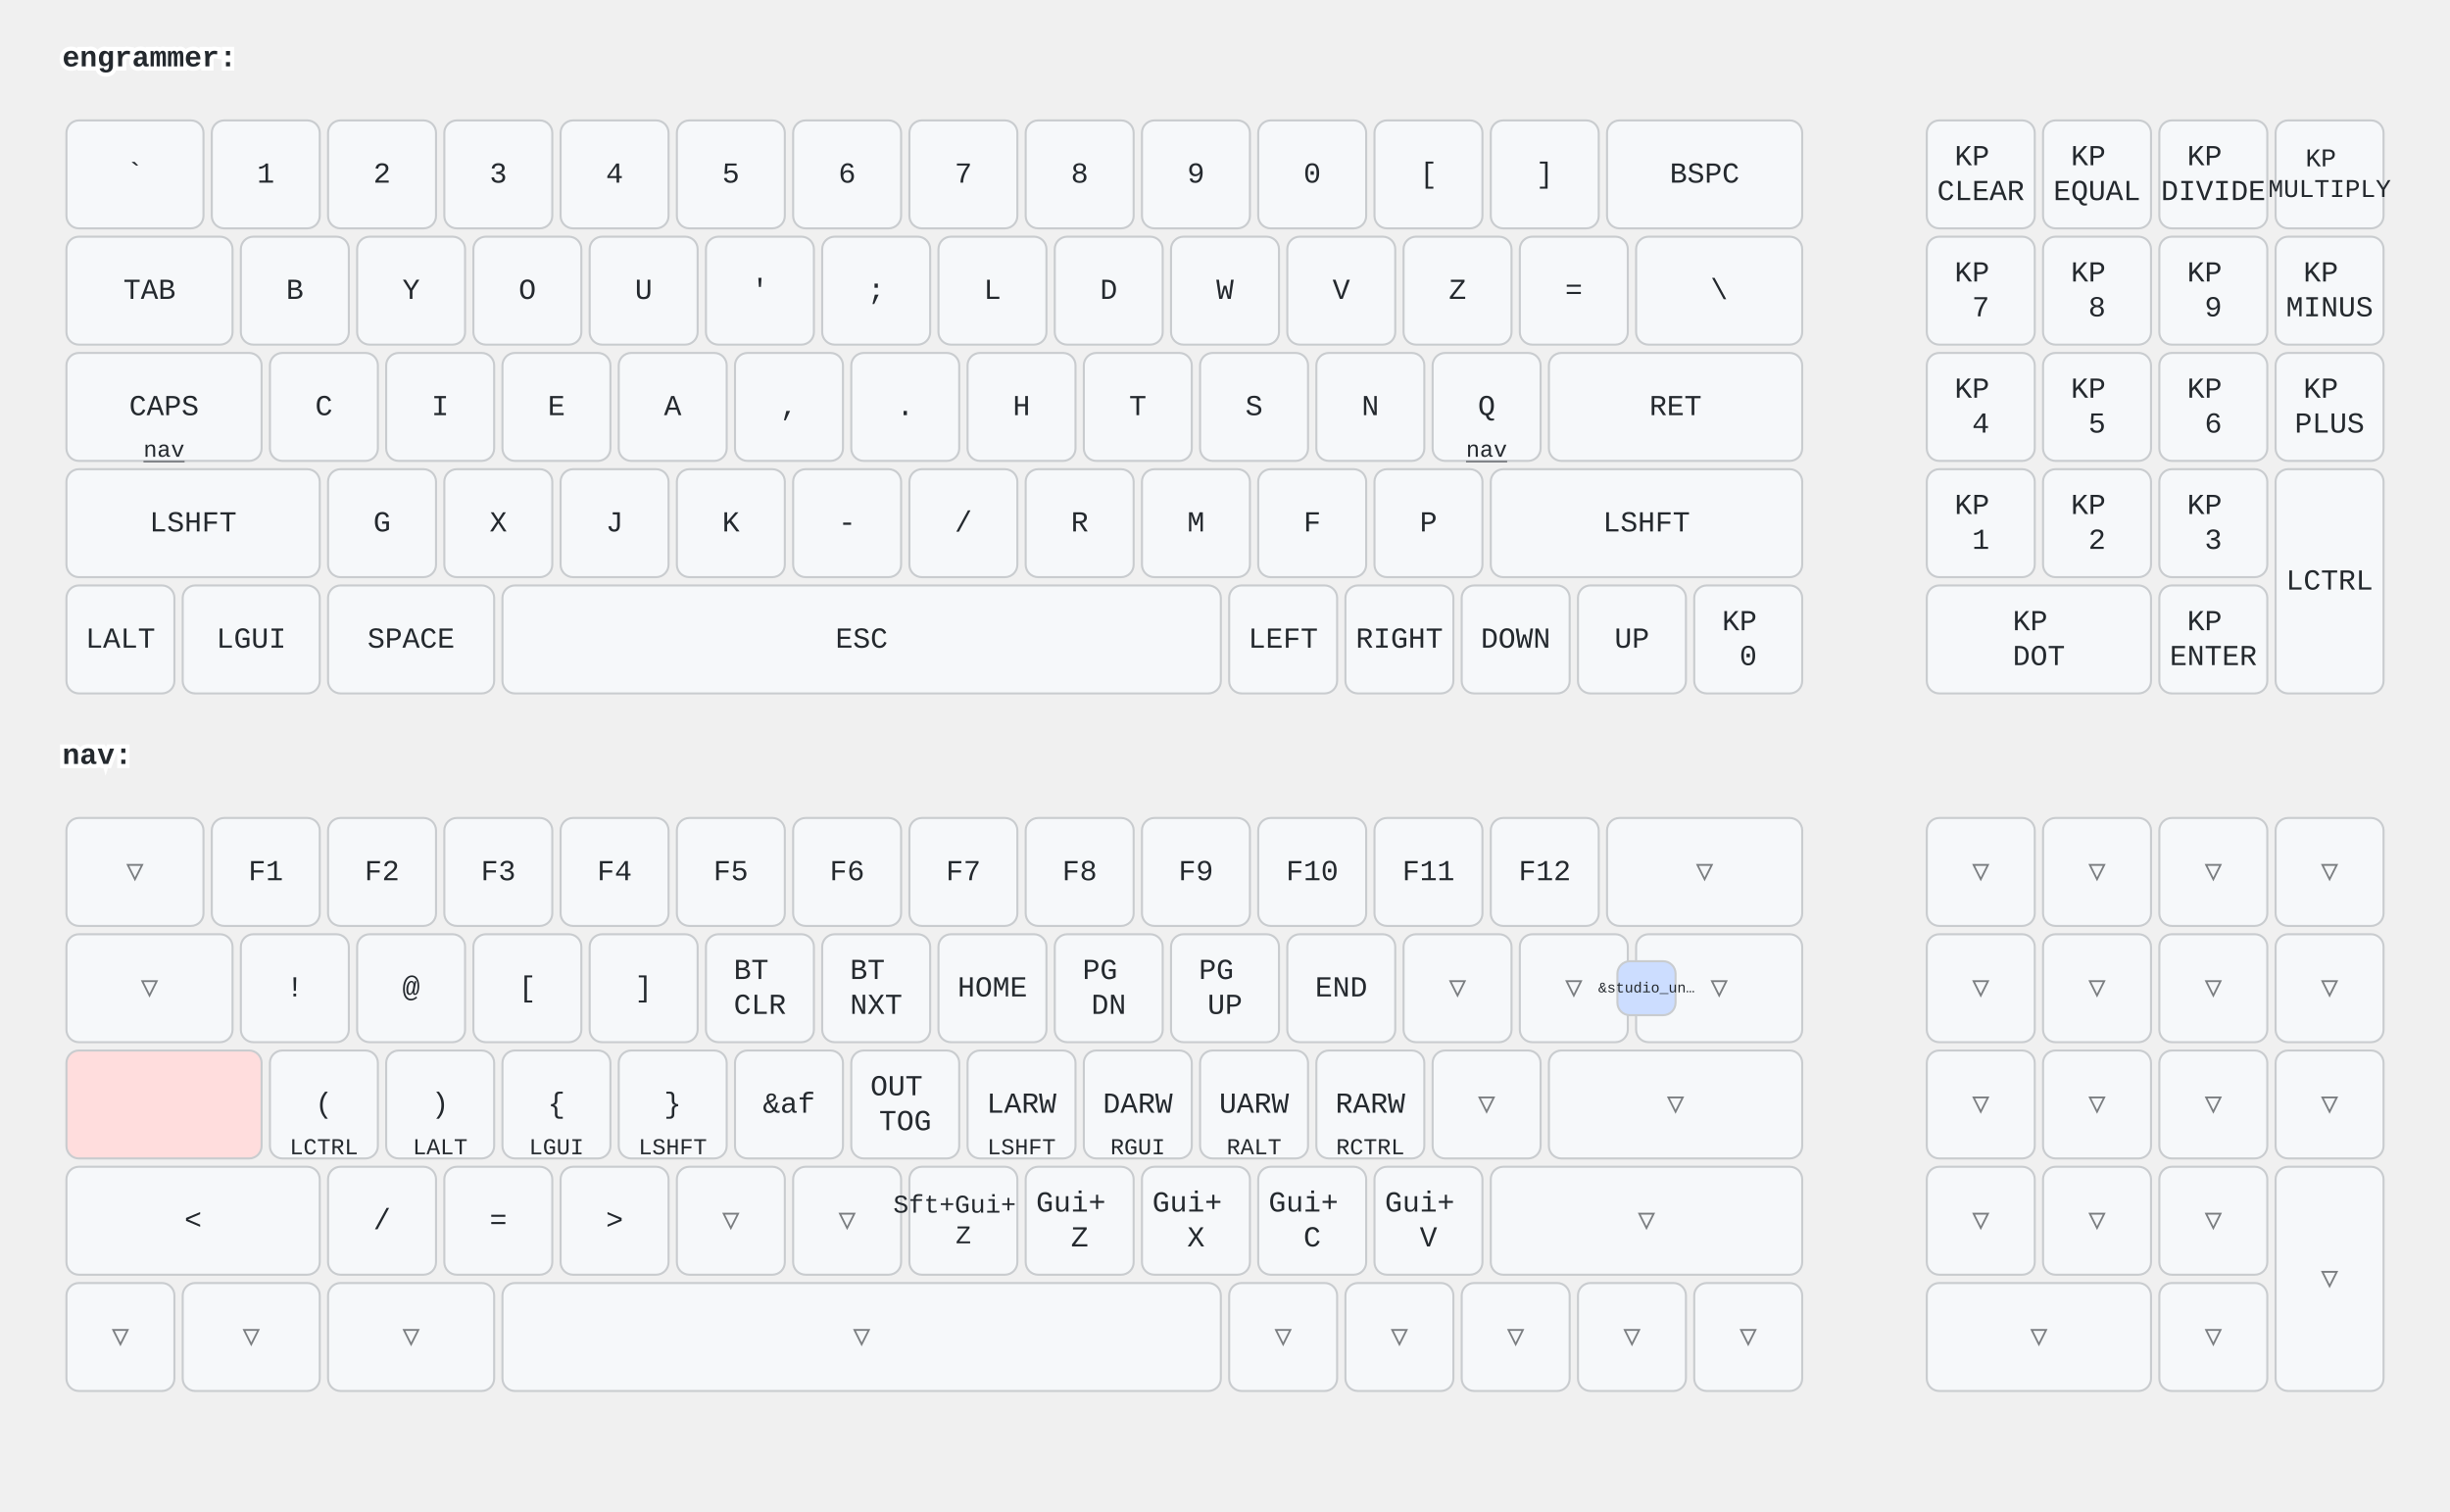
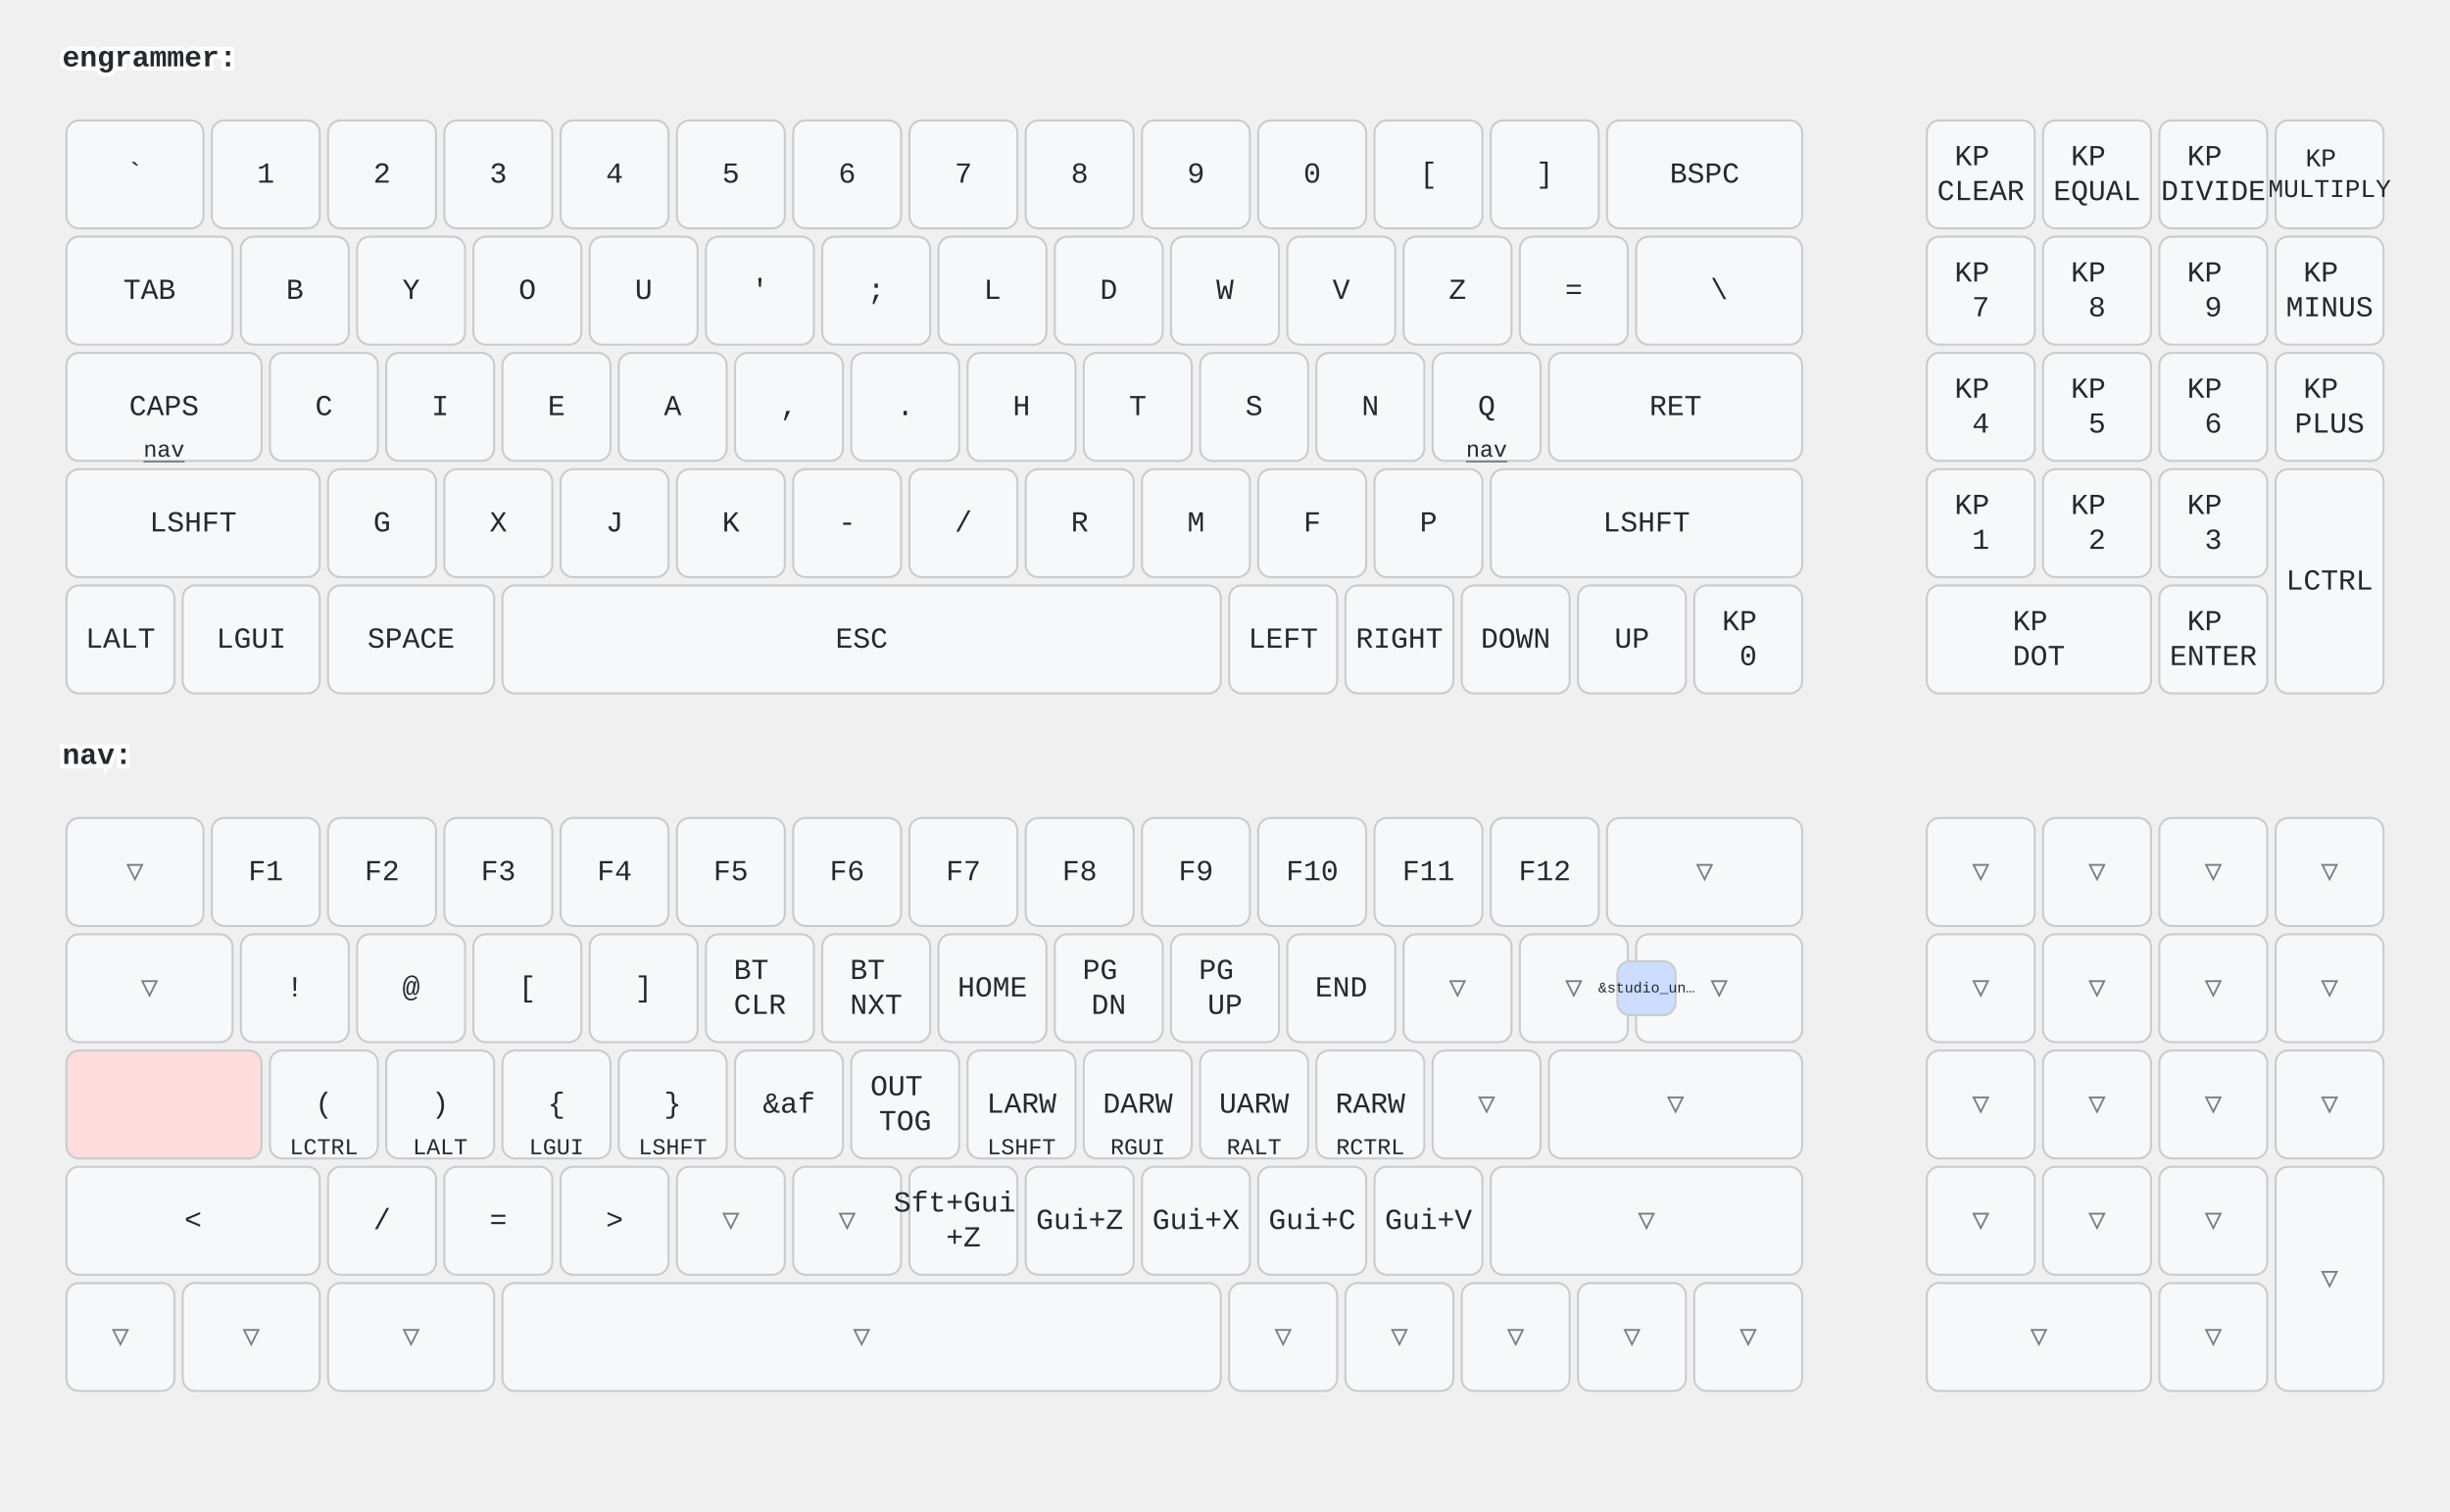
<svg xmlns="http://www.w3.org/2000/svg" width="1180" height="728" viewBox="0 0 1180 728" class="keymap">
  <style>/* inherit to force styles through use tags */
svg path {
    fill: inherit;
}

/* font and background color specifications */
svg.keymap {
    font-family: SFMono-Regular,Consolas,Liberation Mono,Menlo,monospace;
    font-size: 14px;
    font-kerning: normal;
    text-rendering: optimizeLegibility;
    fill: #24292e;
}

/* default key styling */
rect.key {
    fill: #f6f8fa;
}

rect.key, rect.combo {
    stroke: #c9cccf;
    stroke-width: 1;
}

/* default key side styling, only used is draw_key_sides is set */
rect.side {
    filter: brightness(90%);
}

/* color accent for combo boxes */
rect.combo, rect.combo-separate {
    fill: #cdf;
}

/* color accent for held keys */
rect.held, rect.combo.held {
    fill: #fdd;
}

/* color accent for ghost (optional) keys */
rect.ghost, rect.combo.ghost {
    stroke-dasharray: 4, 4;
    stroke-width: 2;
}

text {
    text-anchor: middle;
    dominant-baseline: middle;
}

/* styling for layer labels */
text.label {
    font-weight: bold;
    text-anchor: start;
    stroke: white;
    stroke-width: 4;
    paint-order: stroke;
}

/* styling for optional footer */
text.footer {
    text-anchor: end;
    dominant-baseline: auto;
    stroke: white;
    stroke-width: 4;
    paint-order: stroke;
}

- /* styling for combo tap, and key hold/shifted label text */
- text.combo, text.hold, text.shifted {
+ /* styling for combo tap, and key non-tap label text */
+ text.combo, text.hold, text.shifted, text.left, text.right {
    font-size: 11px;
}

text.hold {
    text-anchor: middle;
    dominant-baseline: auto;
}

text.shifted {
    text-anchor: middle;
    dominant-baseline: hanging;
}

+ text.left {
+     text-anchor: start;
+ }
+ 
+ text.right {
+     text-anchor: end;
+ }
+ 
text.layer-activator {
    text-decoration: underline;
}

/* styling for hold/shifted label text in combo box */
- text.combo.hold, text.combo.shifted {
+ text.combo.hold, text.combo.shifted, text.combo.left, text.combo.right {
    font-size: 8px;
}

/* lighter symbol for transparent keys */
text.trans {
    fill: #7b7e81;
}

/* styling for combo dendrons */
path.combo {
    stroke-width: 1;
    stroke: gray;
    fill: none;
}

/* Start Tabler Icons Cleanup */
/* cannot use height/width with glyphs */
.icon-tabler &gt; path {
    fill: inherit;
    stroke: inherit;
    stroke-width: 2;
}
/* hide tabler's default box */
.icon-tabler &gt; path[stroke="none"][fill="none"] {
    visibility: hidden;
}
/* End Tabler Icons Cleanup */
</style>
  <g transform="translate(30, 0)" class="layer-engrammer">
    <text x="0" y="28" class="label" id="engrammer">engrammer:</text>
    <g transform="translate(0, 56)">
      <g transform="translate(35, 28)" class="key keypos-0">
        <rect rx="6" ry="6" x="-33" y="-26" width="66" height="52" class="key" />
        <text x="0" y="0" class="key tap">`</text>
      </g>
      <g transform="translate(98, 28)" class="key keypos-1">
        <rect rx="6" ry="6" x="-26" y="-26" width="52" height="52" class="key" />
        <text x="0" y="0" class="key tap">1</text>
      </g>
      <g transform="translate(154, 28)" class="key keypos-2">
        <rect rx="6" ry="6" x="-26" y="-26" width="52" height="52" class="key" />
        <text x="0" y="0" class="key tap">2</text>
      </g>
      <g transform="translate(210, 28)" class="key keypos-3">
        <rect rx="6" ry="6" x="-26" y="-26" width="52" height="52" class="key" />
        <text x="0" y="0" class="key tap">3</text>
      </g>
      <g transform="translate(266, 28)" class="key keypos-4">
        <rect rx="6" ry="6" x="-26" y="-26" width="52" height="52" class="key" />
        <text x="0" y="0" class="key tap">4</text>
      </g>
      <g transform="translate(322, 28)" class="key keypos-5">
        <rect rx="6" ry="6" x="-26" y="-26" width="52" height="52" class="key" />
        <text x="0" y="0" class="key tap">5</text>
      </g>
      <g transform="translate(378, 28)" class="key keypos-6">
        <rect rx="6" ry="6" x="-26" y="-26" width="52" height="52" class="key" />
        <text x="0" y="0" class="key tap">6</text>
      </g>
      <g transform="translate(434, 28)" class="key keypos-7">
        <rect rx="6" ry="6" x="-26" y="-26" width="52" height="52" class="key" />
        <text x="0" y="0" class="key tap">7</text>
      </g>
      <g transform="translate(490, 28)" class="key keypos-8">
        <rect rx="6" ry="6" x="-26" y="-26" width="52" height="52" class="key" />
        <text x="0" y="0" class="key tap">8</text>
      </g>
      <g transform="translate(546, 28)" class="key keypos-9">
        <rect rx="6" ry="6" x="-26" y="-26" width="52" height="52" class="key" />
        <text x="0" y="0" class="key tap">9</text>
      </g>
      <g transform="translate(602, 28)" class="key keypos-10">
        <rect rx="6" ry="6" x="-26" y="-26" width="52" height="52" class="key" />
        <text x="0" y="0" class="key tap">0</text>
      </g>
      <g transform="translate(658, 28)" class="key keypos-11">
        <rect rx="6" ry="6" x="-26" y="-26" width="52" height="52" class="key" />
        <text x="0" y="0" class="key tap">[</text>
      </g>
      <g transform="translate(714, 28)" class="key keypos-12">
        <rect rx="6" ry="6" x="-26" y="-26" width="52" height="52" class="key" />
        <text x="0" y="0" class="key tap">]</text>
      </g>
      <g transform="translate(791, 28)" class="key keypos-13">
        <rect rx="6" ry="6" x="-47" y="-26" width="94" height="52" class="key" />
        <text x="0" y="0" class="key tap">BSPC</text>
      </g>
      <g transform="translate(924, 28)" class="key keypos-14">
        <rect rx="6" ry="6" x="-26" y="-26" width="52" height="52" class="key" />
        <text x="0" y="0" class="key tap">
          <tspan x="0" dy="-0.6em">KP</tspan>
          <tspan x="0" dy="1.2em">CLEAR</tspan>
        </text>
      </g>
      <g transform="translate(980, 28)" class="key keypos-15">
        <rect rx="6" ry="6" x="-26" y="-26" width="52" height="52" class="key" />
        <text x="0" y="0" class="key tap">
          <tspan x="0" dy="-0.6em">KP</tspan>
          <tspan x="0" dy="1.2em">EQUAL</tspan>
        </text>
      </g>
      <g transform="translate(1036, 28)" class="key keypos-16">
        <rect rx="6" ry="6" x="-26" y="-26" width="52" height="52" class="key" />
        <text x="0" y="0" class="key tap">
          <tspan x="0" dy="-0.6em">KP</tspan>
          <tspan x="0" dy="1.2em">DIVIDE</tspan>
        </text>
      </g>
      <g transform="translate(1092, 28)" class="key keypos-17">
        <rect rx="6" ry="6" x="-26" y="-26" width="52" height="52" class="key" />
        <text x="0" y="0" class="key tap">
          <tspan x="0" dy="-0.6em" style="font-size: 88%">KP</tspan>
          <tspan x="0" dy="1.2em" style="font-size: 88%">MULTIPLY</tspan>
        </text>
      </g>
      <g transform="translate(42, 84)" class="key keypos-18">
        <rect rx="6" ry="6" x="-40" y="-26" width="80" height="52" class="key" />
        <text x="0" y="0" class="key tap">TAB</text>
      </g>
      <g transform="translate(112, 84)" class="key keypos-19">
        <rect rx="6" ry="6" x="-26" y="-26" width="52" height="52" class="key" />
        <text x="0" y="0" class="key tap">B</text>
      </g>
      <g transform="translate(168, 84)" class="key keypos-20">
        <rect rx="6" ry="6" x="-26" y="-26" width="52" height="52" class="key" />
        <text x="0" y="0" class="key tap">Y</text>
      </g>
      <g transform="translate(224, 84)" class="key keypos-21">
        <rect rx="6" ry="6" x="-26" y="-26" width="52" height="52" class="key" />
        <text x="0" y="0" class="key tap">O</text>
      </g>
      <g transform="translate(280, 84)" class="key keypos-22">
        <rect rx="6" ry="6" x="-26" y="-26" width="52" height="52" class="key" />
        <text x="0" y="0" class="key tap">U</text>
      </g>
      <g transform="translate(336, 84)" class="key keypos-23">
        <rect rx="6" ry="6" x="-26" y="-26" width="52" height="52" class="key" />
        <text x="0" y="0" class="key tap">'</text>
      </g>
      <g transform="translate(392, 84)" class="key keypos-24">
        <rect rx="6" ry="6" x="-26" y="-26" width="52" height="52" class="key" />
        <text x="0" y="0" class="key tap">;</text>
      </g>
      <g transform="translate(448, 84)" class="key keypos-25">
        <rect rx="6" ry="6" x="-26" y="-26" width="52" height="52" class="key" />
        <text x="0" y="0" class="key tap">L</text>
      </g>
      <g transform="translate(504, 84)" class="key keypos-26">
        <rect rx="6" ry="6" x="-26" y="-26" width="52" height="52" class="key" />
        <text x="0" y="0" class="key tap">D</text>
      </g>
      <g transform="translate(560, 84)" class="key keypos-27">
        <rect rx="6" ry="6" x="-26" y="-26" width="52" height="52" class="key" />
        <text x="0" y="0" class="key tap">W</text>
      </g>
      <g transform="translate(616, 84)" class="key keypos-28">
        <rect rx="6" ry="6" x="-26" y="-26" width="52" height="52" class="key" />
        <text x="0" y="0" class="key tap">V</text>
      </g>
      <g transform="translate(672, 84)" class="key keypos-29">
        <rect rx="6" ry="6" x="-26" y="-26" width="52" height="52" class="key" />
        <text x="0" y="0" class="key tap">Z</text>
      </g>
      <g transform="translate(728, 84)" class="key keypos-30">
        <rect rx="6" ry="6" x="-26" y="-26" width="52" height="52" class="key" />
        <text x="0" y="0" class="key tap">=</text>
      </g>
      <g transform="translate(798, 84)" class="key keypos-31">
        <rect rx="6" ry="6" x="-40" y="-26" width="80" height="52" class="key" />
        <text x="0" y="0" class="key tap">\</text>
      </g>
      <g transform="translate(924, 84)" class="key keypos-32">
        <rect rx="6" ry="6" x="-26" y="-26" width="52" height="52" class="key" />
        <text x="0" y="0" class="key tap">
          <tspan x="0" dy="-0.6em">KP</tspan>
          <tspan x="0" dy="1.2em">7</tspan>
        </text>
      </g>
      <g transform="translate(980, 84)" class="key keypos-33">
        <rect rx="6" ry="6" x="-26" y="-26" width="52" height="52" class="key" />
        <text x="0" y="0" class="key tap">
          <tspan x="0" dy="-0.6em">KP</tspan>
          <tspan x="0" dy="1.2em">8</tspan>
        </text>
      </g>
      <g transform="translate(1036, 84)" class="key keypos-34">
        <rect rx="6" ry="6" x="-26" y="-26" width="52" height="52" class="key" />
        <text x="0" y="0" class="key tap">
          <tspan x="0" dy="-0.6em">KP</tspan>
          <tspan x="0" dy="1.2em">9</tspan>
        </text>
      </g>
      <g transform="translate(1092, 84)" class="key keypos-35">
        <rect rx="6" ry="6" x="-26" y="-26" width="52" height="52" class="key" />
        <text x="0" y="0" class="key tap">
          <tspan x="0" dy="-0.6em">KP</tspan>
          <tspan x="0" dy="1.2em">MINUS</tspan>
        </text>
      </g>
      <g transform="translate(49, 140)" class="key keypos-36">
        <rect rx="6" ry="6" x="-47" y="-26" width="94" height="52" class="key" />
        <text x="0" y="0" class="key tap">CAPS</text>
        <a href="#nav">
          <text x="0" y="24" class="key hold layer-activator">nav</text>
        </a>
      </g>
      <g transform="translate(126, 140)" class="key keypos-37">
        <rect rx="6" ry="6" x="-26" y="-26" width="52" height="52" class="key" />
        <text x="0" y="0" class="key tap">C</text>
      </g>
      <g transform="translate(182, 140)" class="key keypos-38">
        <rect rx="6" ry="6" x="-26" y="-26" width="52" height="52" class="key" />
        <text x="0" y="0" class="key tap">I</text>
      </g>
      <g transform="translate(238, 140)" class="key keypos-39">
        <rect rx="6" ry="6" x="-26" y="-26" width="52" height="52" class="key" />
        <text x="0" y="0" class="key tap">E</text>
      </g>
      <g transform="translate(294, 140)" class="key keypos-40">
        <rect rx="6" ry="6" x="-26" y="-26" width="52" height="52" class="key" />
        <text x="0" y="0" class="key tap">A</text>
      </g>
      <g transform="translate(350, 140)" class="key keypos-41">
        <rect rx="6" ry="6" x="-26" y="-26" width="52" height="52" class="key" />
        <text x="0" y="0" class="key tap">,</text>
      </g>
      <g transform="translate(406, 140)" class="key keypos-42">
        <rect rx="6" ry="6" x="-26" y="-26" width="52" height="52" class="key" />
        <text x="0" y="0" class="key tap">.</text>
      </g>
      <g transform="translate(462, 140)" class="key keypos-43">
        <rect rx="6" ry="6" x="-26" y="-26" width="52" height="52" class="key" />
        <text x="0" y="0" class="key tap">H</text>
      </g>
      <g transform="translate(518, 140)" class="key keypos-44">
        <rect rx="6" ry="6" x="-26" y="-26" width="52" height="52" class="key" />
        <text x="0" y="0" class="key tap">T</text>
      </g>
      <g transform="translate(574, 140)" class="key keypos-45">
        <rect rx="6" ry="6" x="-26" y="-26" width="52" height="52" class="key" />
        <text x="0" y="0" class="key tap">S</text>
      </g>
      <g transform="translate(630, 140)" class="key keypos-46">
        <rect rx="6" ry="6" x="-26" y="-26" width="52" height="52" class="key" />
        <text x="0" y="0" class="key tap">N</text>
      </g>
      <g transform="translate(686, 140)" class="key keypos-47">
        <rect rx="6" ry="6" x="-26" y="-26" width="52" height="52" class="key" />
        <text x="0" y="0" class="key tap">Q</text>
        <a href="#nav">
          <text x="0" y="24" class="key hold layer-activator">nav</text>
        </a>
      </g>
      <g transform="translate(777, 140)" class="key keypos-48">
        <rect rx="6" ry="6" x="-61" y="-26" width="122" height="52" class="key" />
        <text x="0" y="0" class="key tap">RET</text>
      </g>
      <g transform="translate(924, 140)" class="key keypos-49">
        <rect rx="6" ry="6" x="-26" y="-26" width="52" height="52" class="key" />
        <text x="0" y="0" class="key tap">
          <tspan x="0" dy="-0.6em">KP</tspan>
          <tspan x="0" dy="1.2em">4</tspan>
        </text>
      </g>
      <g transform="translate(980, 140)" class="key keypos-50">
        <rect rx="6" ry="6" x="-26" y="-26" width="52" height="52" class="key" />
        <text x="0" y="0" class="key tap">
          <tspan x="0" dy="-0.6em">KP</tspan>
          <tspan x="0" dy="1.2em">5</tspan>
        </text>
      </g>
      <g transform="translate(1036, 140)" class="key keypos-51">
        <rect rx="6" ry="6" x="-26" y="-26" width="52" height="52" class="key" />
        <text x="0" y="0" class="key tap">
          <tspan x="0" dy="-0.6em">KP</tspan>
          <tspan x="0" dy="1.2em">6</tspan>
        </text>
      </g>
      <g transform="translate(1092, 140)" class="key keypos-52">
        <rect rx="6" ry="6" x="-26" y="-26" width="52" height="52" class="key" />
        <text x="0" y="0" class="key tap">
          <tspan x="0" dy="-0.6em">KP</tspan>
          <tspan x="0" dy="1.2em">PLUS</tspan>
        </text>
      </g>
      <g transform="translate(63, 196)" class="key keypos-53">
        <rect rx="6" ry="6" x="-61" y="-26" width="122" height="52" class="key" />
        <text x="0" y="0" class="key tap">LSHFT</text>
      </g>
      <g transform="translate(154, 196)" class="key keypos-54">
        <rect rx="6" ry="6" x="-26" y="-26" width="52" height="52" class="key" />
        <text x="0" y="0" class="key tap">G</text>
      </g>
      <g transform="translate(210, 196)" class="key keypos-55">
        <rect rx="6" ry="6" x="-26" y="-26" width="52" height="52" class="key" />
        <text x="0" y="0" class="key tap">X</text>
      </g>
      <g transform="translate(266, 196)" class="key keypos-56">
        <rect rx="6" ry="6" x="-26" y="-26" width="52" height="52" class="key" />
        <text x="0" y="0" class="key tap">J</text>
      </g>
      <g transform="translate(322, 196)" class="key keypos-57">
        <rect rx="6" ry="6" x="-26" y="-26" width="52" height="52" class="key" />
        <text x="0" y="0" class="key tap">K</text>
      </g>
      <g transform="translate(378, 196)" class="key keypos-58">
        <rect rx="6" ry="6" x="-26" y="-26" width="52" height="52" class="key" />
        <text x="0" y="0" class="key tap">-</text>
      </g>
      <g transform="translate(434, 196)" class="key keypos-59">
        <rect rx="6" ry="6" x="-26" y="-26" width="52" height="52" class="key" />
        <text x="0" y="0" class="key tap">/</text>
      </g>
      <g transform="translate(490, 196)" class="key keypos-60">
        <rect rx="6" ry="6" x="-26" y="-26" width="52" height="52" class="key" />
        <text x="0" y="0" class="key tap">R</text>
      </g>
      <g transform="translate(546, 196)" class="key keypos-61">
        <rect rx="6" ry="6" x="-26" y="-26" width="52" height="52" class="key" />
        <text x="0" y="0" class="key tap">M</text>
      </g>
      <g transform="translate(602, 196)" class="key keypos-62">
        <rect rx="6" ry="6" x="-26" y="-26" width="52" height="52" class="key" />
        <text x="0" y="0" class="key tap">F</text>
      </g>
      <g transform="translate(658, 196)" class="key keypos-63">
        <rect rx="6" ry="6" x="-26" y="-26" width="52" height="52" class="key" />
        <text x="0" y="0" class="key tap">P</text>
      </g>
      <g transform="translate(763, 196)" class="key keypos-64">
        <rect rx="6" ry="6" x="-75" y="-26" width="150" height="52" class="key" />
        <text x="0" y="0" class="key tap">LSHFT</text>
      </g>
      <g transform="translate(924, 196)" class="key keypos-65">
        <rect rx="6" ry="6" x="-26" y="-26" width="52" height="52" class="key" />
        <text x="0" y="0" class="key tap">
          <tspan x="0" dy="-0.6em">KP</tspan>
          <tspan x="0" dy="1.2em">1</tspan>
        </text>
      </g>
      <g transform="translate(980, 196)" class="key keypos-66">
        <rect rx="6" ry="6" x="-26" y="-26" width="52" height="52" class="key" />
        <text x="0" y="0" class="key tap">
          <tspan x="0" dy="-0.6em">KP</tspan>
          <tspan x="0" dy="1.2em">2</tspan>
        </text>
      </g>
      <g transform="translate(1036, 196)" class="key keypos-67">
        <rect rx="6" ry="6" x="-26" y="-26" width="52" height="52" class="key" />
        <text x="0" y="0" class="key tap">
          <tspan x="0" dy="-0.6em">KP</tspan>
          <tspan x="0" dy="1.2em">3</tspan>
        </text>
      </g>
      <g transform="translate(1092, 224)" class="key keypos-68">
        <rect rx="6" ry="6" x="-26" y="-54" width="52" height="108" class="key" />
        <text x="0" y="0" class="key tap">LCTRL</text>
      </g>
      <g transform="translate(28, 252)" class="key keypos-69">
        <rect rx="6" ry="6" x="-26" y="-26" width="52" height="52" class="key" />
        <text x="0" y="0" class="key tap">LALT</text>
      </g>
      <g transform="translate(91, 252)" class="key keypos-70">
        <rect rx="6" ry="6" x="-33" y="-26" width="66" height="52" class="key" />
        <text x="0" y="0" class="key tap">LGUI</text>
      </g>
      <g transform="translate(168, 252)" class="key keypos-71">
        <rect rx="6" ry="6" x="-40" y="-26" width="80" height="52" class="key" />
        <text x="0" y="0" class="key tap">SPACE</text>
      </g>
      <g transform="translate(385, 252)" class="key keypos-72">
        <rect rx="6" ry="6" x="-173" y="-26" width="346" height="52" class="key" />
        <text x="0" y="0" class="key tap">ESC</text>
      </g>
      <g transform="translate(588, 252)" class="key keypos-73">
        <rect rx="6" ry="6" x="-26" y="-26" width="52" height="52" class="key" />
        <text x="0" y="0" class="key tap">LEFT</text>
      </g>
      <g transform="translate(644, 252)" class="key keypos-74">
        <rect rx="6" ry="6" x="-26" y="-26" width="52" height="52" class="key" />
        <text x="0" y="0" class="key tap">RIGHT</text>
      </g>
      <g transform="translate(700, 252)" class="key keypos-75">
        <rect rx="6" ry="6" x="-26" y="-26" width="52" height="52" class="key" />
        <text x="0" y="0" class="key tap">DOWN</text>
      </g>
      <g transform="translate(756, 252)" class="key keypos-76">
        <rect rx="6" ry="6" x="-26" y="-26" width="52" height="52" class="key" />
        <text x="0" y="0" class="key tap">UP</text>
      </g>
      <g transform="translate(812, 252)" class="key keypos-77">
        <rect rx="6" ry="6" x="-26" y="-26" width="52" height="52" class="key" />
        <text x="0" y="0" class="key tap">
          <tspan x="0" dy="-0.6em">KP</tspan>
          <tspan x="0" dy="1.2em">0</tspan>
        </text>
      </g>
      <g transform="translate(952, 252)" class="key keypos-78">
        <rect rx="6" ry="6" x="-54" y="-26" width="108" height="52" class="key" />
        <text x="0" y="0" class="key tap">
          <tspan x="0" dy="-0.6em">KP</tspan>
          <tspan x="0" dy="1.2em">DOT</tspan>
        </text>
      </g>
      <g transform="translate(1036, 252)" class="key keypos-79">
        <rect rx="6" ry="6" x="-26" y="-26" width="52" height="52" class="key" />
        <text x="0" y="0" class="key tap">
          <tspan x="0" dy="-0.6em">KP</tspan>
          <tspan x="0" dy="1.2em">ENTER</tspan>
        </text>
      </g>
    </g>
  </g>
  <g transform="translate(30, 336)" class="layer-nav">
    <text x="0" y="28" class="label" id="nav">nav:</text>
    <g transform="translate(0, 56)">
      <g transform="translate(35, 28)" class="key trans keypos-0">
        <rect rx="6" ry="6" x="-33" y="-26" width="66" height="52" class="key trans" />
        <text x="0" y="0" class="key trans tap">▽</text>
      </g>
      <g transform="translate(98, 28)" class="key keypos-1">
        <rect rx="6" ry="6" x="-26" y="-26" width="52" height="52" class="key" />
        <text x="0" y="0" class="key tap">F1</text>
      </g>
      <g transform="translate(154, 28)" class="key keypos-2">
        <rect rx="6" ry="6" x="-26" y="-26" width="52" height="52" class="key" />
        <text x="0" y="0" class="key tap">F2</text>
      </g>
      <g transform="translate(210, 28)" class="key keypos-3">
        <rect rx="6" ry="6" x="-26" y="-26" width="52" height="52" class="key" />
        <text x="0" y="0" class="key tap">F3</text>
      </g>
      <g transform="translate(266, 28)" class="key keypos-4">
        <rect rx="6" ry="6" x="-26" y="-26" width="52" height="52" class="key" />
        <text x="0" y="0" class="key tap">F4</text>
      </g>
      <g transform="translate(322, 28)" class="key keypos-5">
        <rect rx="6" ry="6" x="-26" y="-26" width="52" height="52" class="key" />
        <text x="0" y="0" class="key tap">F5</text>
      </g>
      <g transform="translate(378, 28)" class="key keypos-6">
        <rect rx="6" ry="6" x="-26" y="-26" width="52" height="52" class="key" />
        <text x="0" y="0" class="key tap">F6</text>
      </g>
      <g transform="translate(434, 28)" class="key keypos-7">
        <rect rx="6" ry="6" x="-26" y="-26" width="52" height="52" class="key" />
        <text x="0" y="0" class="key tap">F7</text>
      </g>
      <g transform="translate(490, 28)" class="key keypos-8">
        <rect rx="6" ry="6" x="-26" y="-26" width="52" height="52" class="key" />
        <text x="0" y="0" class="key tap">F8</text>
      </g>
      <g transform="translate(546, 28)" class="key keypos-9">
        <rect rx="6" ry="6" x="-26" y="-26" width="52" height="52" class="key" />
        <text x="0" y="0" class="key tap">F9</text>
      </g>
      <g transform="translate(602, 28)" class="key keypos-10">
        <rect rx="6" ry="6" x="-26" y="-26" width="52" height="52" class="key" />
        <text x="0" y="0" class="key tap">F10</text>
      </g>
      <g transform="translate(658, 28)" class="key keypos-11">
        <rect rx="6" ry="6" x="-26" y="-26" width="52" height="52" class="key" />
        <text x="0" y="0" class="key tap">F11</text>
      </g>
      <g transform="translate(714, 28)" class="key keypos-12">
        <rect rx="6" ry="6" x="-26" y="-26" width="52" height="52" class="key" />
        <text x="0" y="0" class="key tap">F12</text>
      </g>
      <g transform="translate(791, 28)" class="key trans keypos-13">
        <rect rx="6" ry="6" x="-47" y="-26" width="94" height="52" class="key trans" />
        <text x="0" y="0" class="key trans tap">▽</text>
      </g>
      <g transform="translate(924, 28)" class="key trans keypos-14">
        <rect rx="6" ry="6" x="-26" y="-26" width="52" height="52" class="key trans" />
        <text x="0" y="0" class="key trans tap">▽</text>
      </g>
      <g transform="translate(980, 28)" class="key trans keypos-15">
        <rect rx="6" ry="6" x="-26" y="-26" width="52" height="52" class="key trans" />
        <text x="0" y="0" class="key trans tap">▽</text>
      </g>
      <g transform="translate(1036, 28)" class="key trans keypos-16">
        <rect rx="6" ry="6" x="-26" y="-26" width="52" height="52" class="key trans" />
        <text x="0" y="0" class="key trans tap">▽</text>
      </g>
      <g transform="translate(1092, 28)" class="key trans keypos-17">
        <rect rx="6" ry="6" x="-26" y="-26" width="52" height="52" class="key trans" />
        <text x="0" y="0" class="key trans tap">▽</text>
      </g>
      <g transform="translate(42, 84)" class="key trans keypos-18">
        <rect rx="6" ry="6" x="-40" y="-26" width="80" height="52" class="key trans" />
        <text x="0" y="0" class="key trans tap">▽</text>
      </g>
      <g transform="translate(112, 84)" class="key keypos-19">
        <rect rx="6" ry="6" x="-26" y="-26" width="52" height="52" class="key" />
        <text x="0" y="0" class="key tap">!</text>
      </g>
      <g transform="translate(168, 84)" class="key keypos-20">
        <rect rx="6" ry="6" x="-26" y="-26" width="52" height="52" class="key" />
        <text x="0" y="0" class="key tap">@</text>
      </g>
      <g transform="translate(224, 84)" class="key keypos-21">
        <rect rx="6" ry="6" x="-26" y="-26" width="52" height="52" class="key" />
        <text x="0" y="0" class="key tap">[</text>
      </g>
      <g transform="translate(280, 84)" class="key keypos-22">
        <rect rx="6" ry="6" x="-26" y="-26" width="52" height="52" class="key" />
        <text x="0" y="0" class="key tap">]</text>
      </g>
      <g transform="translate(336, 84)" class="key keypos-23">
        <rect rx="6" ry="6" x="-26" y="-26" width="52" height="52" class="key" />
        <text x="0" y="0" class="key tap">
          <tspan x="0" dy="-0.6em">BT</tspan>
          <tspan x="0" dy="1.2em">CLR</tspan>
        </text>
      </g>
      <g transform="translate(392, 84)" class="key keypos-24">
        <rect rx="6" ry="6" x="-26" y="-26" width="52" height="52" class="key" />
        <text x="0" y="0" class="key tap">
          <tspan x="0" dy="-0.6em">BT</tspan>
          <tspan x="0" dy="1.2em">NXT</tspan>
        </text>
      </g>
      <g transform="translate(448, 84)" class="key keypos-25">
        <rect rx="6" ry="6" x="-26" y="-26" width="52" height="52" class="key" />
        <text x="0" y="0" class="key tap">HOME</text>
      </g>
      <g transform="translate(504, 84)" class="key keypos-26">
        <rect rx="6" ry="6" x="-26" y="-26" width="52" height="52" class="key" />
        <text x="0" y="0" class="key tap">
          <tspan x="0" dy="-0.6em">PG</tspan>
          <tspan x="0" dy="1.2em">DN</tspan>
        </text>
      </g>
      <g transform="translate(560, 84)" class="key keypos-27">
        <rect rx="6" ry="6" x="-26" y="-26" width="52" height="52" class="key" />
        <text x="0" y="0" class="key tap">
          <tspan x="0" dy="-0.6em">PG</tspan>
          <tspan x="0" dy="1.2em">UP</tspan>
        </text>
      </g>
      <g transform="translate(616, 84)" class="key keypos-28">
        <rect rx="6" ry="6" x="-26" y="-26" width="52" height="52" class="key" />
        <text x="0" y="0" class="key tap">END</text>
      </g>
      <g transform="translate(672, 84)" class="key trans keypos-29">
        <rect rx="6" ry="6" x="-26" y="-26" width="52" height="52" class="key trans" />
        <text x="0" y="0" class="key trans tap">▽</text>
      </g>
      <g transform="translate(728, 84)" class="key trans keypos-30">
        <rect rx="6" ry="6" x="-26" y="-26" width="52" height="52" class="key trans" />
        <text x="0" y="0" class="key trans tap">▽</text>
      </g>
      <g transform="translate(798, 84)" class="key trans keypos-31">
        <rect rx="6" ry="6" x="-40" y="-26" width="80" height="52" class="key trans" />
        <text x="0" y="0" class="key trans tap">▽</text>
      </g>
      <g transform="translate(924, 84)" class="key trans keypos-32">
        <rect rx="6" ry="6" x="-26" y="-26" width="52" height="52" class="key trans" />
        <text x="0" y="0" class="key trans tap">▽</text>
      </g>
      <g transform="translate(980, 84)" class="key trans keypos-33">
        <rect rx="6" ry="6" x="-26" y="-26" width="52" height="52" class="key trans" />
        <text x="0" y="0" class="key trans tap">▽</text>
      </g>
      <g transform="translate(1036, 84)" class="key trans keypos-34">
        <rect rx="6" ry="6" x="-26" y="-26" width="52" height="52" class="key trans" />
        <text x="0" y="0" class="key trans tap">▽</text>
      </g>
      <g transform="translate(1092, 84)" class="key trans keypos-35">
        <rect rx="6" ry="6" x="-26" y="-26" width="52" height="52" class="key trans" />
        <text x="0" y="0" class="key trans tap">▽</text>
      </g>
      <g transform="translate(49, 140)" class="key held keypos-36">
        <rect rx="6" ry="6" x="-47" y="-26" width="94" height="52" class="key held" />
      </g>
      <g transform="translate(126, 140)" class="key keypos-37">
        <rect rx="6" ry="6" x="-26" y="-26" width="52" height="52" class="key" />
        <text x="0" y="0" class="key tap">(</text>
        <text x="0" y="24" class="key hold">LCTRL</text>
      </g>
      <g transform="translate(182, 140)" class="key keypos-38">
        <rect rx="6" ry="6" x="-26" y="-26" width="52" height="52" class="key" />
        <text x="0" y="0" class="key tap">)</text>
        <text x="0" y="24" class="key hold">LALT</text>
      </g>
      <g transform="translate(238, 140)" class="key keypos-39">
        <rect rx="6" ry="6" x="-26" y="-26" width="52" height="52" class="key" />
        <text x="0" y="0" class="key tap">{</text>
        <text x="0" y="24" class="key hold">LGUI</text>
      </g>
      <g transform="translate(294, 140)" class="key keypos-40">
        <rect rx="6" ry="6" x="-26" y="-26" width="52" height="52" class="key" />
        <text x="0" y="0" class="key tap">}</text>
        <text x="0" y="24" class="key hold">LSHFT</text>
      </g>
      <g transform="translate(350, 140)" class="key keypos-41">
        <rect rx="6" ry="6" x="-26" y="-26" width="52" height="52" class="key" />
        <text x="0" y="0" class="key tap">&amp;af</text>
      </g>
      <g transform="translate(406, 140)" class="key keypos-42">
        <rect rx="6" ry="6" x="-26" y="-26" width="52" height="52" class="key" />
        <text x="0" y="0" class="key tap">
          <tspan x="0" dy="-0.6em">OUT</tspan>
          <tspan x="0" dy="1.2em">TOG</tspan>
        </text>
      </g>
      <g transform="translate(462, 140)" class="key keypos-43">
        <rect rx="6" ry="6" x="-26" y="-26" width="52" height="52" class="key" />
        <text x="0" y="0" class="key tap">LARW</text>
        <text x="0" y="24" class="key hold">LSHFT</text>
      </g>
      <g transform="translate(518, 140)" class="key keypos-44">
        <rect rx="6" ry="6" x="-26" y="-26" width="52" height="52" class="key" />
        <text x="0" y="0" class="key tap">DARW</text>
        <text x="0" y="24" class="key hold">RGUI</text>
      </g>
      <g transform="translate(574, 140)" class="key keypos-45">
        <rect rx="6" ry="6" x="-26" y="-26" width="52" height="52" class="key" />
        <text x="0" y="0" class="key tap">UARW</text>
        <text x="0" y="24" class="key hold">RALT</text>
      </g>
      <g transform="translate(630, 140)" class="key keypos-46">
        <rect rx="6" ry="6" x="-26" y="-26" width="52" height="52" class="key" />
        <text x="0" y="0" class="key tap">RARW</text>
        <text x="0" y="24" class="key hold">RCTRL</text>
      </g>
      <g transform="translate(686, 140)" class="key trans keypos-47">
        <rect rx="6" ry="6" x="-26" y="-26" width="52" height="52" class="key trans" />
        <text x="0" y="0" class="key trans tap">▽</text>
      </g>
      <g transform="translate(777, 140)" class="key trans keypos-48">
        <rect rx="6" ry="6" x="-61" y="-26" width="122" height="52" class="key trans" />
        <text x="0" y="0" class="key trans tap">▽</text>
      </g>
      <g transform="translate(924, 140)" class="key trans keypos-49">
        <rect rx="6" ry="6" x="-26" y="-26" width="52" height="52" class="key trans" />
        <text x="0" y="0" class="key trans tap">▽</text>
      </g>
      <g transform="translate(980, 140)" class="key trans keypos-50">
        <rect rx="6" ry="6" x="-26" y="-26" width="52" height="52" class="key trans" />
        <text x="0" y="0" class="key trans tap">▽</text>
      </g>
      <g transform="translate(1036, 140)" class="key trans keypos-51">
        <rect rx="6" ry="6" x="-26" y="-26" width="52" height="52" class="key trans" />
        <text x="0" y="0" class="key trans tap">▽</text>
      </g>
      <g transform="translate(1092, 140)" class="key trans keypos-52">
        <rect rx="6" ry="6" x="-26" y="-26" width="52" height="52" class="key trans" />
        <text x="0" y="0" class="key trans tap">▽</text>
      </g>
      <g transform="translate(63, 196)" class="key keypos-53">
        <rect rx="6" ry="6" x="-61" y="-26" width="122" height="52" class="key" />
        <text x="0" y="0" class="key tap">&lt;</text>
      </g>
      <g transform="translate(154, 196)" class="key keypos-54">
        <rect rx="6" ry="6" x="-26" y="-26" width="52" height="52" class="key" />
        <text x="0" y="0" class="key tap">/</text>
      </g>
      <g transform="translate(210, 196)" class="key keypos-55">
        <rect rx="6" ry="6" x="-26" y="-26" width="52" height="52" class="key" />
        <text x="0" y="0" class="key tap">=</text>
      </g>
      <g transform="translate(266, 196)" class="key keypos-56">
        <rect rx="6" ry="6" x="-26" y="-26" width="52" height="52" class="key" />
        <text x="0" y="0" class="key tap">&gt;</text>
      </g>
      <g transform="translate(322, 196)" class="key trans keypos-57">
        <rect rx="6" ry="6" x="-26" y="-26" width="52" height="52" class="key trans" />
        <text x="0" y="0" class="key trans tap">▽</text>
      </g>
      <g transform="translate(378, 196)" class="key trans keypos-58">
        <rect rx="6" ry="6" x="-26" y="-26" width="52" height="52" class="key trans" />
        <text x="0" y="0" class="key trans tap">▽</text>
      </g>
      <g transform="translate(434, 196)" class="key keypos-59">
        <rect rx="6" ry="6" x="-26" y="-26" width="52" height="52" class="key" />
        <text x="0" y="0" class="key tap">
-           <tspan x="0" dy="-0.6em" style="font-size: 88%">Sft+Gui+</tspan>
-           <tspan x="0" dy="1.2em" style="font-size: 88%">Z</tspan>
+           <tspan x="0" dy="-0.6em">Sft+Gui</tspan>
+           <tspan x="0" dy="1.2em">+Z</tspan>
        </text>
      </g>
      <g transform="translate(490, 196)" class="key keypos-60">
        <rect rx="6" ry="6" x="-26" y="-26" width="52" height="52" class="key" />
-         <text x="0" y="0" class="key tap">
-           <tspan x="0" dy="-0.6em">Gui+</tspan>
-           <tspan x="0" dy="1.2em">Z</tspan>
-         </text>
+         <text x="0" y="0" class="key tap">Gui+Z</text>
      </g>
      <g transform="translate(546, 196)" class="key keypos-61">
        <rect rx="6" ry="6" x="-26" y="-26" width="52" height="52" class="key" />
-         <text x="0" y="0" class="key tap">
-           <tspan x="0" dy="-0.6em">Gui+</tspan>
-           <tspan x="0" dy="1.2em">X</tspan>
-         </text>
+         <text x="0" y="0" class="key tap">Gui+X</text>
      </g>
      <g transform="translate(602, 196)" class="key keypos-62">
        <rect rx="6" ry="6" x="-26" y="-26" width="52" height="52" class="key" />
-         <text x="0" y="0" class="key tap">
-           <tspan x="0" dy="-0.6em">Gui+</tspan>
-           <tspan x="0" dy="1.2em">C</tspan>
-         </text>
+         <text x="0" y="0" class="key tap">Gui+C</text>
      </g>
      <g transform="translate(658, 196)" class="key keypos-63">
        <rect rx="6" ry="6" x="-26" y="-26" width="52" height="52" class="key" />
-         <text x="0" y="0" class="key tap">
-           <tspan x="0" dy="-0.6em">Gui+</tspan>
-           <tspan x="0" dy="1.2em">V</tspan>
-         </text>
+         <text x="0" y="0" class="key tap">Gui+V</text>
      </g>
      <g transform="translate(763, 196)" class="key trans keypos-64">
        <rect rx="6" ry="6" x="-75" y="-26" width="150" height="52" class="key trans" />
        <text x="0" y="0" class="key trans tap">▽</text>
      </g>
      <g transform="translate(924, 196)" class="key trans keypos-65">
        <rect rx="6" ry="6" x="-26" y="-26" width="52" height="52" class="key trans" />
        <text x="0" y="0" class="key trans tap">▽</text>
      </g>
      <g transform="translate(980, 196)" class="key trans keypos-66">
        <rect rx="6" ry="6" x="-26" y="-26" width="52" height="52" class="key trans" />
        <text x="0" y="0" class="key trans tap">▽</text>
      </g>
      <g transform="translate(1036, 196)" class="key trans keypos-67">
        <rect rx="6" ry="6" x="-26" y="-26" width="52" height="52" class="key trans" />
        <text x="0" y="0" class="key trans tap">▽</text>
      </g>
      <g transform="translate(1092, 224)" class="key trans keypos-68">
        <rect rx="6" ry="6" x="-26" y="-54" width="52" height="108" class="key trans" />
        <text x="0" y="0" class="key trans tap">▽</text>
      </g>
      <g transform="translate(28, 252)" class="key trans keypos-69">
        <rect rx="6" ry="6" x="-26" y="-26" width="52" height="52" class="key trans" />
        <text x="0" y="0" class="key trans tap">▽</text>
      </g>
      <g transform="translate(91, 252)" class="key trans keypos-70">
        <rect rx="6" ry="6" x="-33" y="-26" width="66" height="52" class="key trans" />
        <text x="0" y="0" class="key trans tap">▽</text>
      </g>
      <g transform="translate(168, 252)" class="key trans keypos-71">
        <rect rx="6" ry="6" x="-40" y="-26" width="80" height="52" class="key trans" />
        <text x="0" y="0" class="key trans tap">▽</text>
      </g>
      <g transform="translate(385, 252)" class="key trans keypos-72">
        <rect rx="6" ry="6" x="-173" y="-26" width="346" height="52" class="key trans" />
        <text x="0" y="0" class="key trans tap">▽</text>
      </g>
      <g transform="translate(588, 252)" class="key trans keypos-73">
        <rect rx="6" ry="6" x="-26" y="-26" width="52" height="52" class="key trans" />
        <text x="0" y="0" class="key trans tap">▽</text>
      </g>
      <g transform="translate(644, 252)" class="key trans keypos-74">
        <rect rx="6" ry="6" x="-26" y="-26" width="52" height="52" class="key trans" />
        <text x="0" y="0" class="key trans tap">▽</text>
      </g>
      <g transform="translate(700, 252)" class="key trans keypos-75">
        <rect rx="6" ry="6" x="-26" y="-26" width="52" height="52" class="key trans" />
        <text x="0" y="0" class="key trans tap">▽</text>
      </g>
      <g transform="translate(756, 252)" class="key trans keypos-76">
        <rect rx="6" ry="6" x="-26" y="-26" width="52" height="52" class="key trans" />
        <text x="0" y="0" class="key trans tap">▽</text>
      </g>
      <g transform="translate(812, 252)" class="key trans keypos-77">
        <rect rx="6" ry="6" x="-26" y="-26" width="52" height="52" class="key trans" />
        <text x="0" y="0" class="key trans tap">▽</text>
      </g>
      <g transform="translate(952, 252)" class="key trans keypos-78">
        <rect rx="6" ry="6" x="-54" y="-26" width="108" height="52" class="key trans" />
        <text x="0" y="0" class="key trans tap">▽</text>
      </g>
      <g transform="translate(1036, 252)" class="key trans keypos-79">
        <rect rx="6" ry="6" x="-26" y="-26" width="52" height="52" class="key trans" />
        <text x="0" y="0" class="key trans tap">▽</text>
      </g>
      <g class="combo combopos-0">
        <rect rx="6" ry="6" x="749" y="71" width="28" height="26" class="combo" />
        <text x="763" y="84" class="combo tap">
          <tspan style="font-size: 64%">&amp;studio_un…</tspan>
        </text>
      </g>
    </g>
  </g>
</svg>
